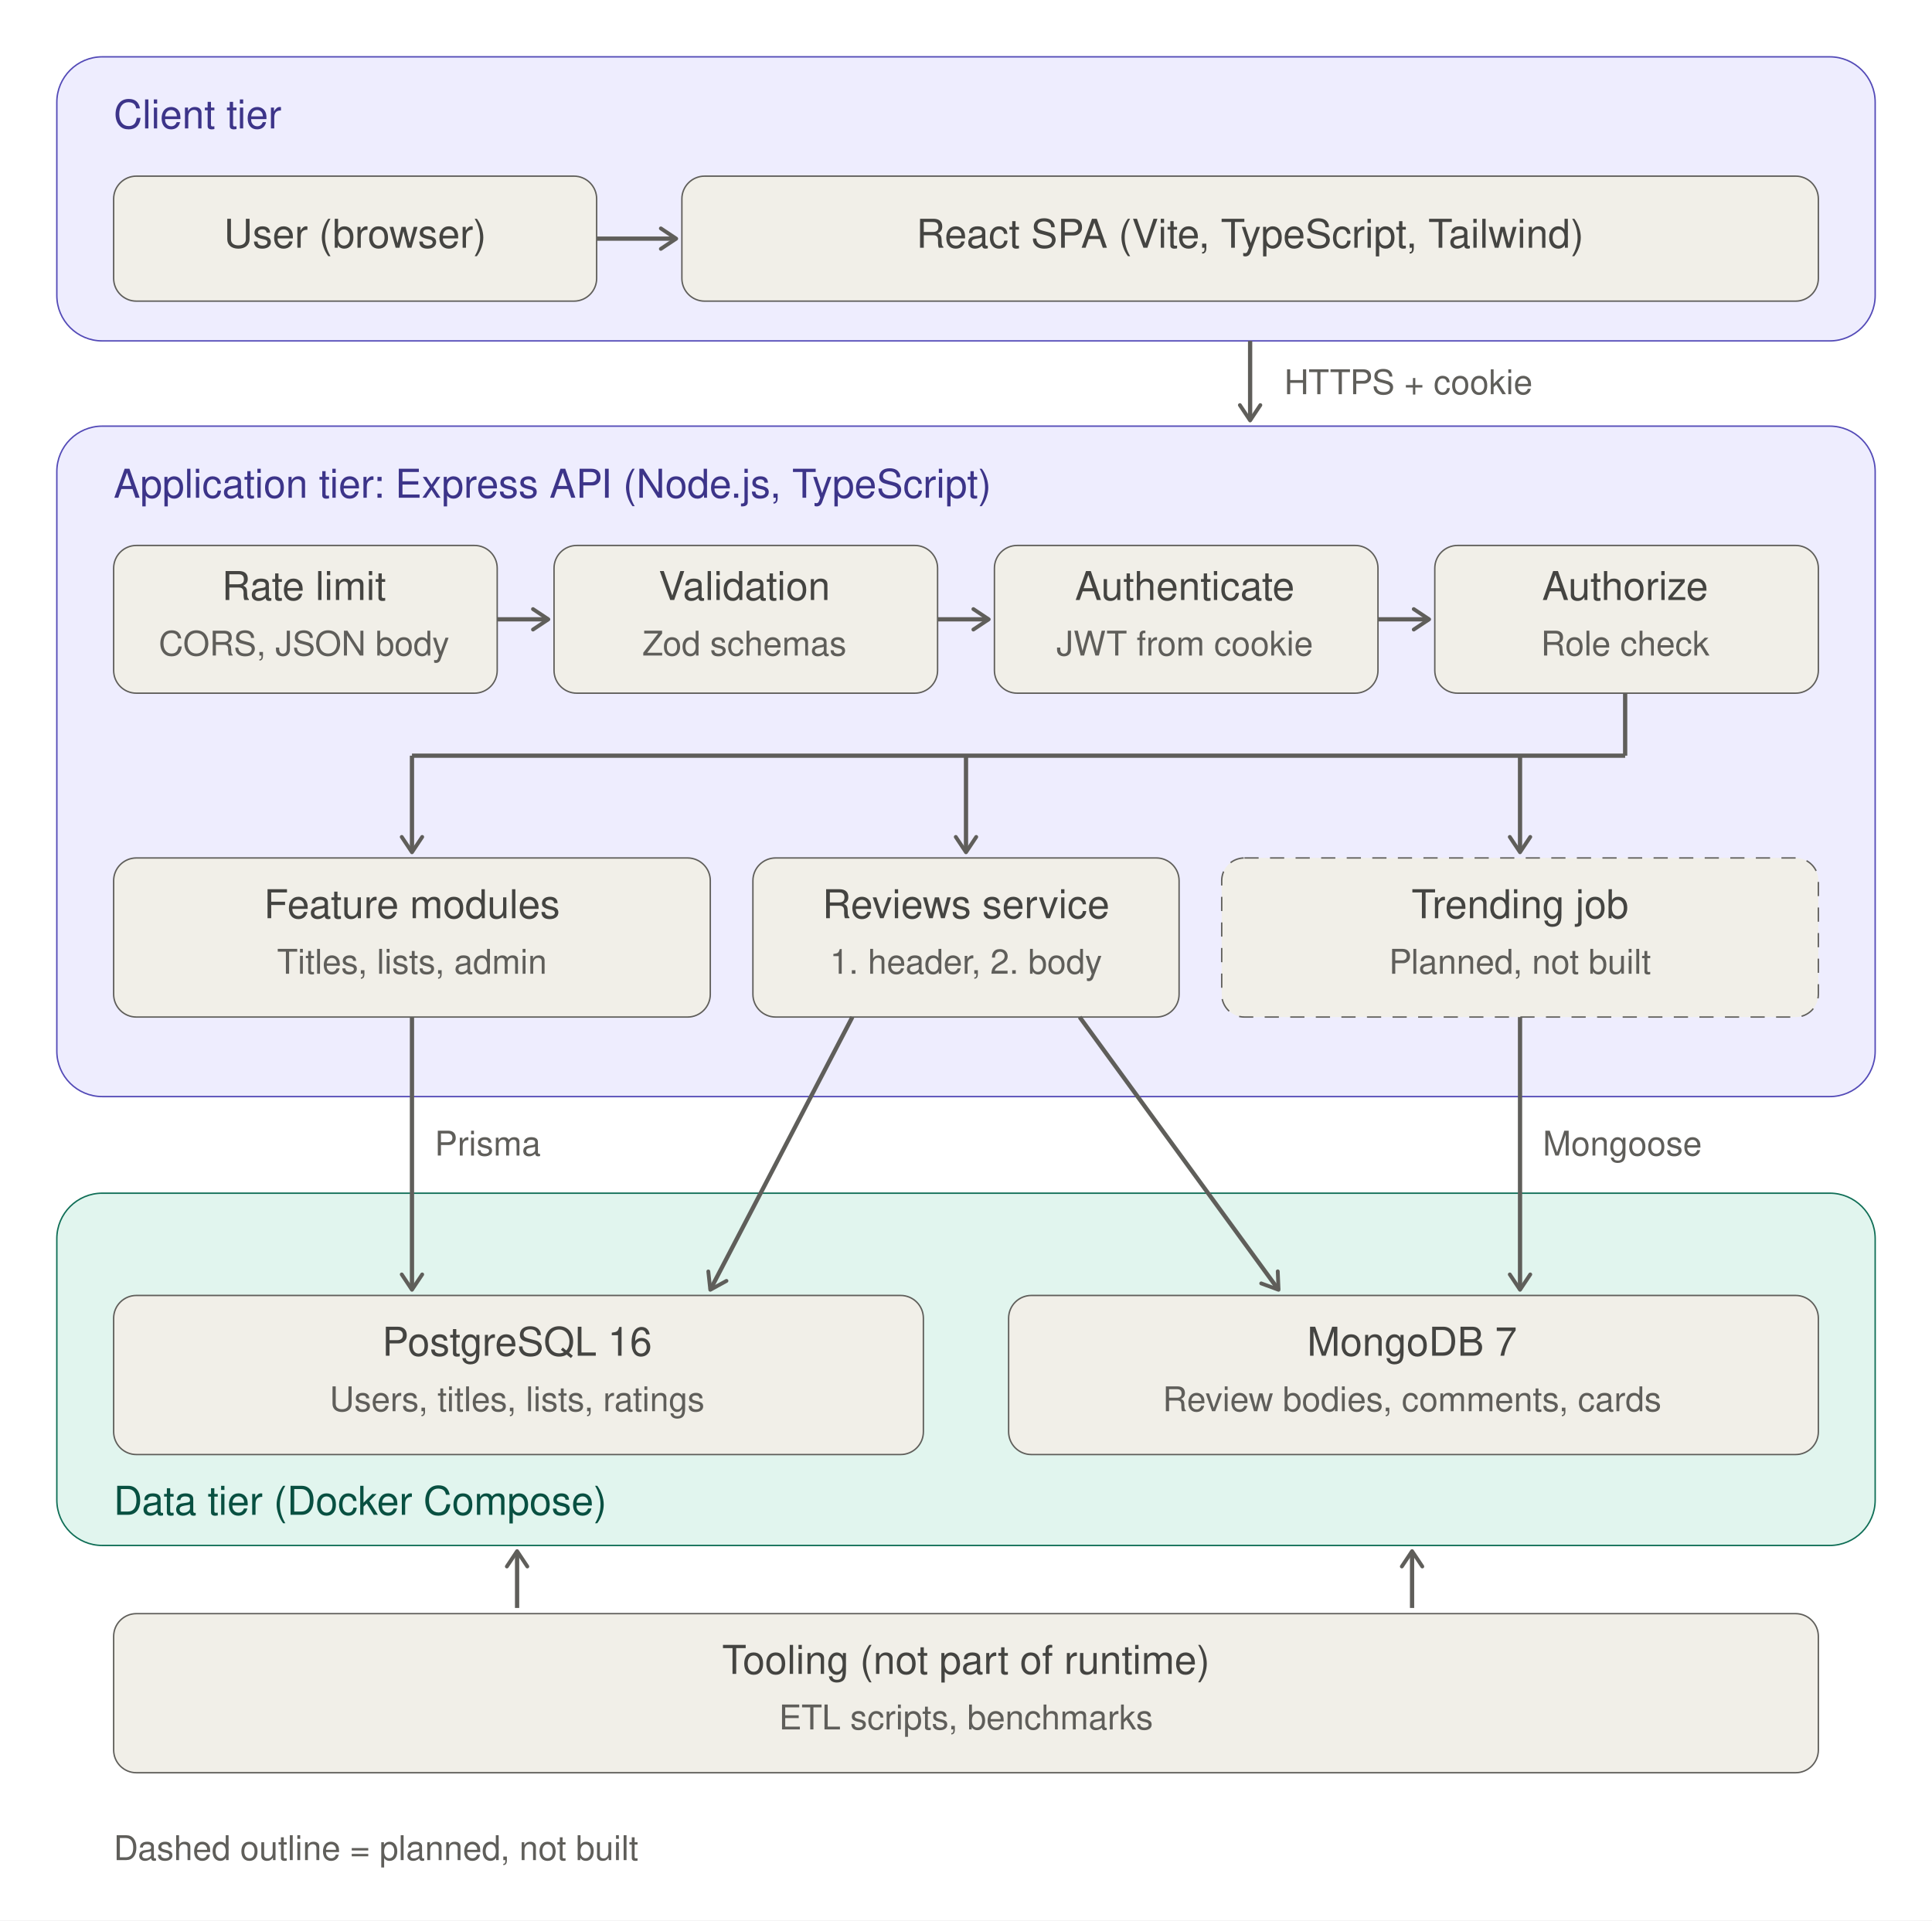
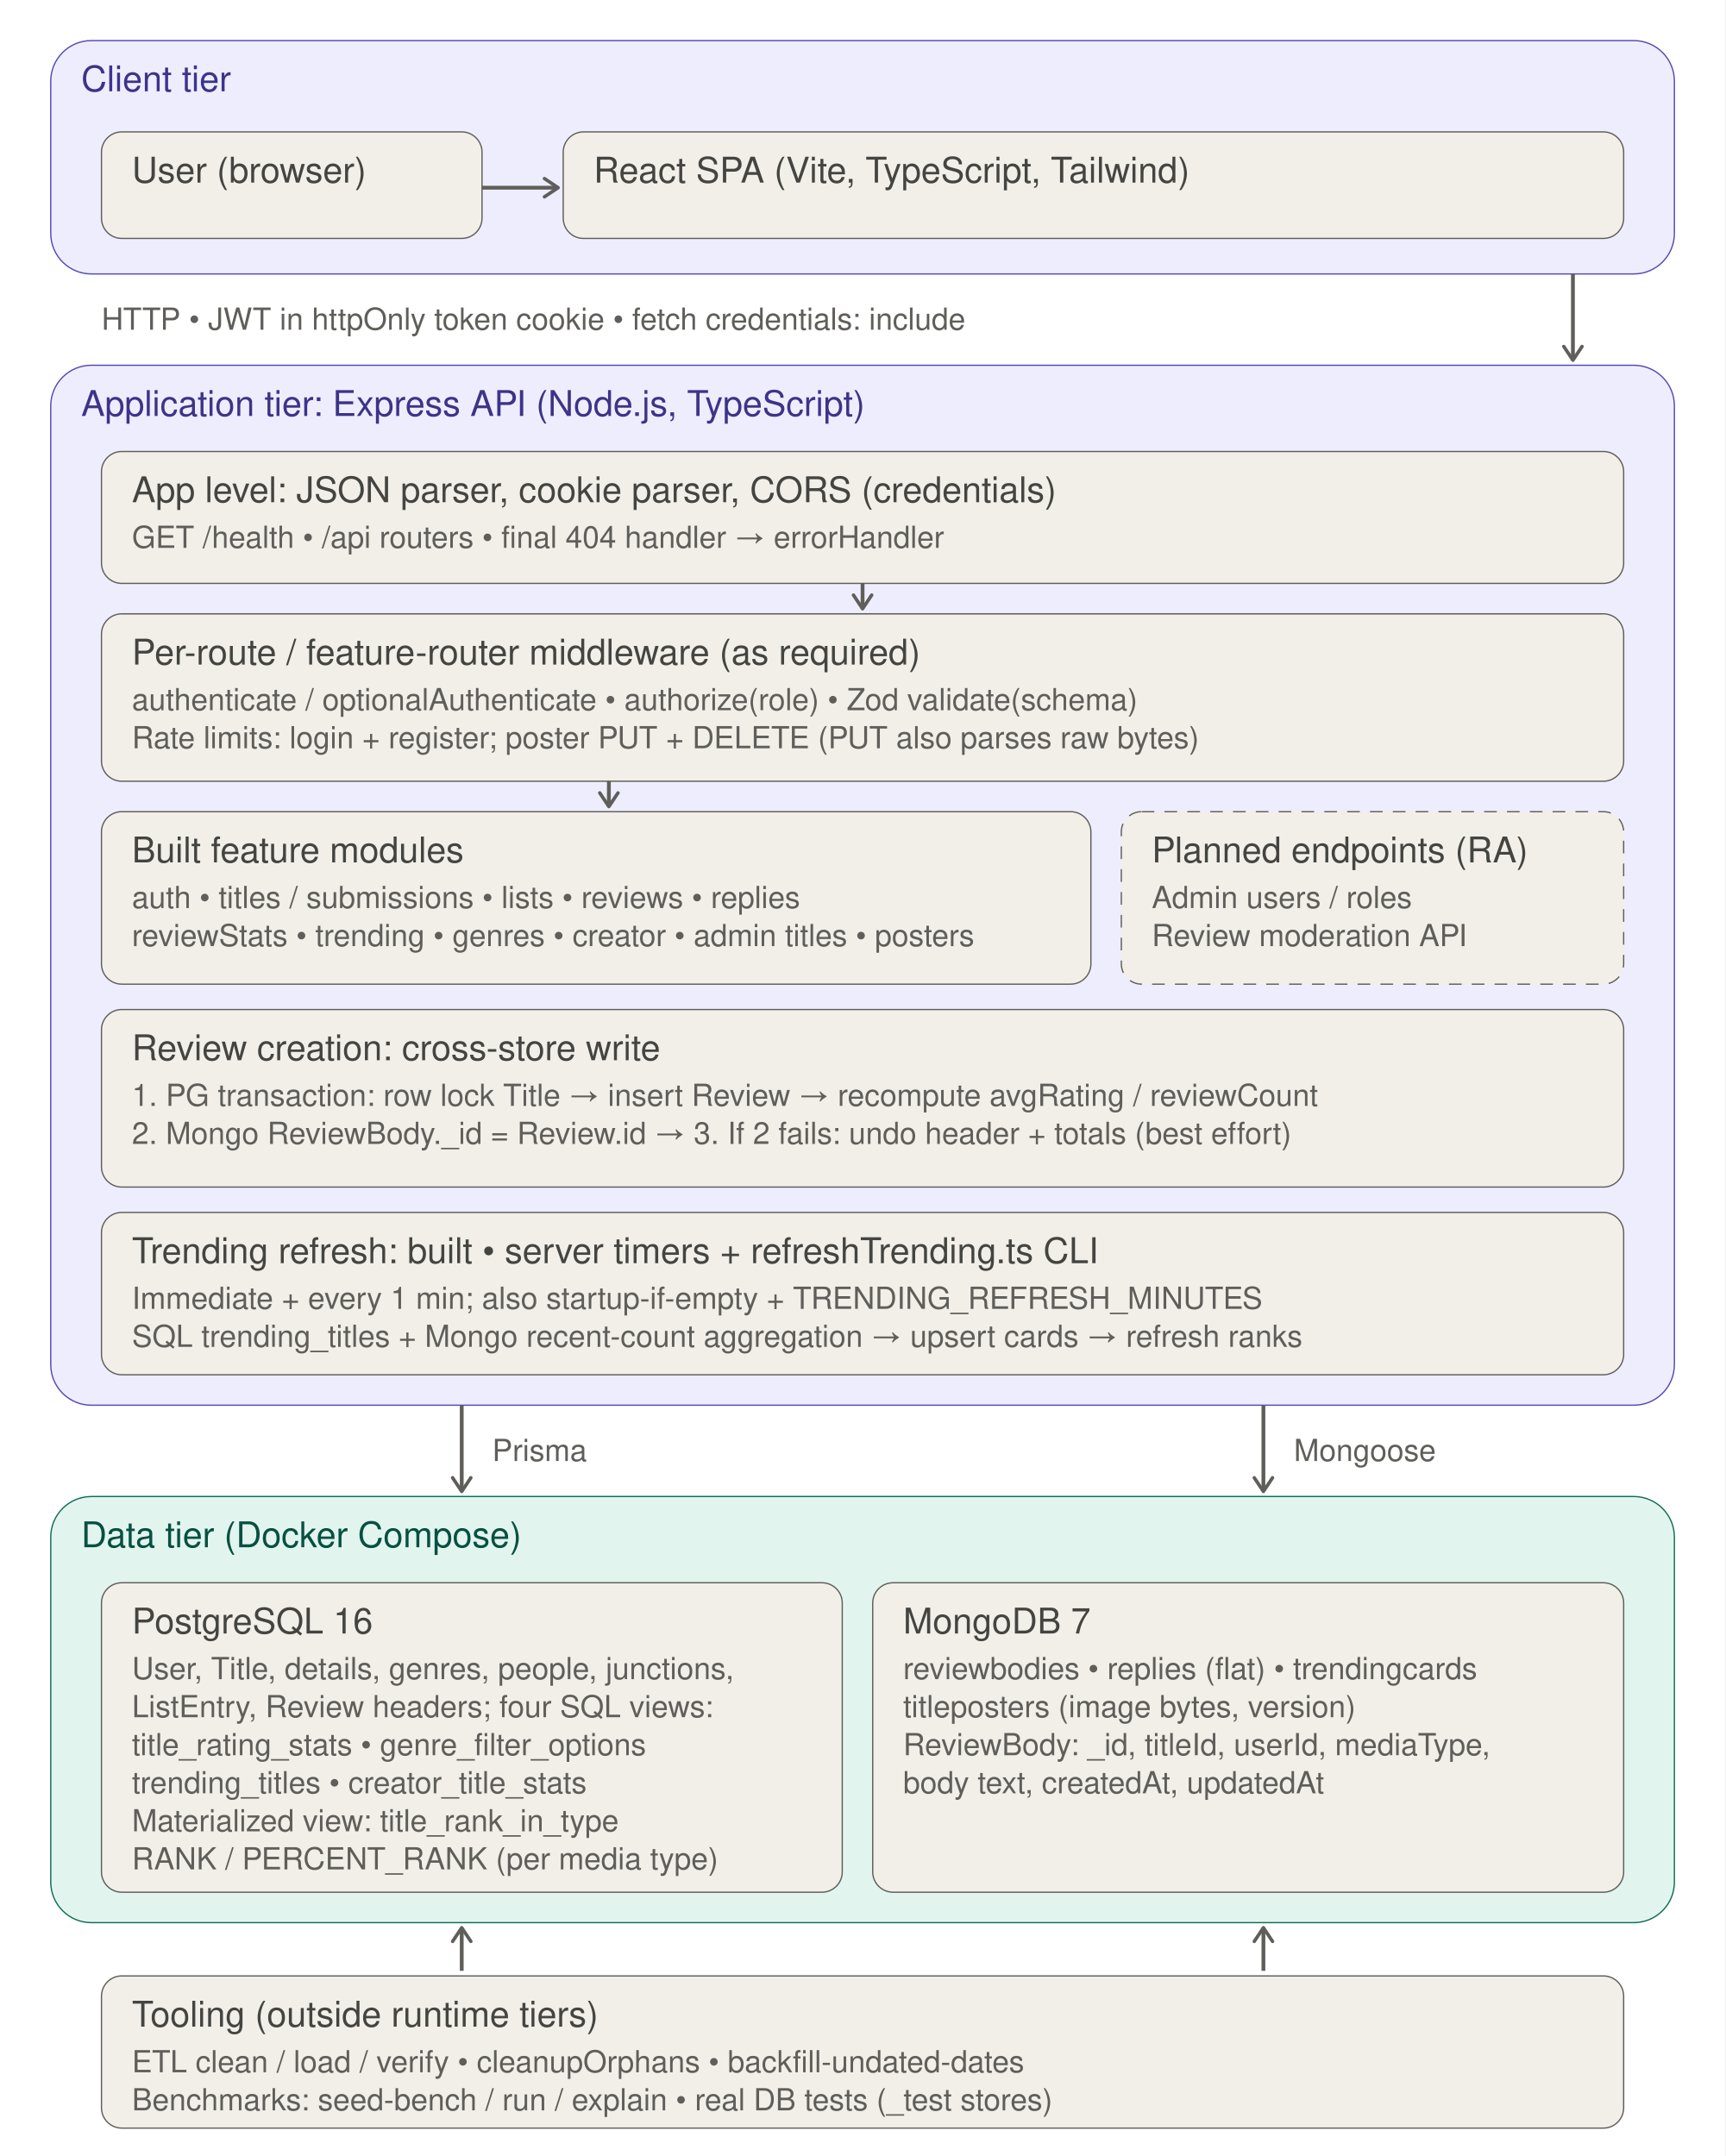
- <svg xmlns="http://www.w3.org/2000/svg" width="680" height="676" viewBox="0 0 680 676" role="img">
+ <svg xmlns="http://www.w3.org/2000/svg" width="680" height="850" viewBox="0 0 680 850" role="img" aria-labelledby="title desc">
  <style>
  text { font-family: Helvetica, Arial, sans-serif; }
  .th { font-size: 14px; font-weight: 500; }
  .ts { font-size: 12px; font-weight: 400; fill: #5F5E5A; }
  .arr { stroke: #5F5E5A; stroke-width: 1.5; fill: none; }
  .c-purple &gt; rect { fill: #EEEDFE; stroke: #534AB7; }
  .c-purple &gt; .th { fill: #3C3489; }
  .c-teal &gt; rect { fill: #E1F5EE; stroke: #0F6E56; }
  .c-teal &gt; .th { fill: #085041; }
  .c-gray &gt; rect { fill: #F1EFE8; stroke: #5F5E5A; }
  .c-gray &gt; .th { fill: #444441; }
  .c-gray &gt; .ts { fill: #5F5E5A; }
</style>
  <defs>
    <marker id="arrow" viewBox="0 0 10 10" refX="8" refY="5" markerWidth="6" markerHeight="6" orient="auto-start-reverse">
      <path d="M2 1L8 5L2 9" fill="none" stroke="#5F5E5A" stroke-width="1.5" stroke-linecap="round" stroke-linejoin="round" />
    </marker>
  </defs>
-   <rect x="0" y="0" width="680" height="676" fill="#FFFFFF" />
+   <rect width="680" height="850" fill="#FFFFFF" />
  <g class="c-purple">
-     <rect x="20" y="20" width="640" height="100" rx="16" stroke-width="0.5" />
-     <text class="th" x="40" y="42" text-anchor="start" dominant-baseline="central">Client tier</text>
+     <rect x="20" y="16" width="640" height="92" rx="16" stroke-width="0.5" />
+     <text class="th" x="32" y="36">Client tier</text>
  </g>
  <g class="c-gray">
-     <rect x="40" y="62" width="170" height="44" rx="8" stroke-width="0.5" />
-     <text class="th" x="125" y="84" text-anchor="middle" dominant-baseline="central">User (browser)</text>
+     <rect x="40" y="52" width="150" height="42" rx="8" stroke-width="0.5" />
+     <text class="th" x="52" y="72">User (browser)</text>
  </g>
  <g class="c-gray">
-     <rect x="240" y="62" width="400" height="44" rx="8" stroke-width="0.5" />
-     <text class="th" x="440" y="84" text-anchor="middle" dominant-baseline="central">React SPA (Vite, TypeScript, Tailwind)</text>
+     <rect x="222" y="52" width="418" height="42" rx="8" stroke-width="0.5" />
+     <text class="th" x="234" y="72">React SPA (Vite, TypeScript, Tailwind)</text>
  </g>
-   <line x1="210" y1="84" x2="238" y2="84" class="arr" marker-end="url(#arrow)" />
-   <line x1="440" y1="120" x2="440" y2="148" class="arr" marker-end="url(#arrow)" />
-   <text class="ts" x="452" y="136" text-anchor="start" dominant-baseline="central">HTTPS + cookie</text>
+   <line x1="190" y1="74" x2="220" y2="74" class="arr" marker-end="url(#arrow)" />
+   <line x1="620" y1="108" x2="620" y2="142" class="arr" marker-end="url(#arrow)" />
+   <text class="ts" x="40" y="130">HTTP • JWT in httpOnly token cookie • fetch credentials: include</text>
  <g class="c-purple">
-     <rect x="20" y="150" width="640" height="236" rx="16" stroke-width="0.5" />
-     <text class="th" x="40" y="172" text-anchor="start" dominant-baseline="central">Application tier: Express API (Node.js, TypeScript)</text>
+     <rect x="20" y="144" width="640" height="410" rx="16" stroke-width="0.5" />
+     <text class="th" x="32" y="164">Application tier: Express API (Node.js, TypeScript)</text>
  </g>
  <g class="c-gray">
-     <rect x="40" y="192" width="135" height="52" rx="8" stroke-width="0.5" />
-     <text class="th" x="107" y="208" text-anchor="middle" dominant-baseline="central">Rate limit</text>
-     <text class="ts" x="107" y="228" text-anchor="middle" dominant-baseline="central">CORS, JSON body</text>
+     <rect x="40" y="178" width="600" height="52" rx="8" stroke-width="0.5" />
+     <text class="th" x="52" y="198">App level: JSON parser, cookie parser, CORS (credentials)</text>
+     <text class="ts" x="52" y="216">GET /health • /api routers • final 404 handler → errorHandler</text>
+   </g>
+   <line x1="340" y1="230" x2="340" y2="240" class="arr" marker-end="url(#arrow)" />
+   <g class="c-gray">
+     <rect x="40" y="242" width="600" height="66" rx="8" stroke-width="0.5" />
+     <text class="th" x="52" y="262">Per-route / feature-router middleware (as required)</text>
+     <text class="ts" x="52" y="280">authenticate / optionalAuthenticate • authorize(role) • Zod validate(schema)</text>
+     <text class="ts" x="52" y="295">Rate limits: login + register; poster PUT + DELETE (PUT also parses raw bytes)</text>
+   </g>
+   <line x1="240" y1="308" x2="240" y2="318" class="arr" marker-end="url(#arrow)" />
+   <g class="c-gray">
+     <rect x="40" y="320" width="390" height="68" rx="8" stroke-width="0.5" />
+     <text class="th" x="52" y="340">Built feature modules</text>
+     <text class="ts" x="52" y="358">auth • titles / submissions • lists • reviews • replies</text>
+     <text class="ts" x="52" y="373">reviewStats • trending • genres • creator • admin titles • posters</text>
  </g>
  <g class="c-gray">
-     <rect x="195" y="192" width="135" height="52" rx="8" stroke-width="0.5" />
-     <text class="th" x="262" y="208" text-anchor="middle" dominant-baseline="central">Validation</text>
-     <text class="ts" x="262" y="228" text-anchor="middle" dominant-baseline="central">Zod schemas</text>
+     <rect x="442" y="320" width="198" height="68" rx="8" stroke-width="0.5" stroke-dasharray="5 4" />
+     <text class="th" x="454" y="340">Planned endpoints (RA)</text>
+     <text class="ts" x="454" y="358">Admin users / roles</text>
+     <text class="ts" x="454" y="373">Review moderation API</text>
  </g>
  <g class="c-gray">
-     <rect x="350" y="192" width="135" height="52" rx="8" stroke-width="0.5" />
-     <text class="th" x="417" y="208" text-anchor="middle" dominant-baseline="central">Authenticate</text>
-     <text class="ts" x="417" y="228" text-anchor="middle" dominant-baseline="central">JWT from cookie</text>
+     <rect x="40" y="398" width="600" height="70" rx="8" stroke-width="0.5" />
+     <text class="th" x="52" y="418">Review creation: cross-store write</text>
+     <text class="ts" x="52" y="436">1. PG transaction: row lock Title → insert Review → recompute avgRating / reviewCount</text>
+     <text class="ts" x="52" y="451">2. Mongo ReviewBody._id = Review.id → 3. If 2 fails: undo header + totals (best effort)</text>
  </g>
  <g class="c-gray">
-     <rect x="505" y="192" width="135" height="52" rx="8" stroke-width="0.5" />
-     <text class="th" x="572" y="208" text-anchor="middle" dominant-baseline="central">Authorize</text>
-     <text class="ts" x="572" y="228" text-anchor="middle" dominant-baseline="central">Role check</text>
+     <rect x="40" y="478" width="600" height="64" rx="8" stroke-width="0.5" />
+     <text class="th" x="52" y="498">Trending refresh: built • server timers + refreshTrending.ts CLI</text>
+     <text class="ts" x="52" y="516">Immediate + every 1 min; also startup-if-empty + TRENDING_REFRESH_MINUTES</text>
+     <text class="ts" x="52" y="531">SQL trending_titles + Mongo recent-count aggregation → upsert cards → refresh ranks</text>
  </g>
-   <line x1="175" y1="218" x2="193" y2="218" class="arr" marker-end="url(#arrow)" />
-   <line x1="330" y1="218" x2="348" y2="218" class="arr" marker-end="url(#arrow)" />
-   <line x1="485" y1="218" x2="503" y2="218" class="arr" marker-end="url(#arrow)" />
-   <line x1="572" y1="244" x2="572" y2="266" class="arr" />
-   <line x1="572" y1="266" x2="145" y2="266" class="arr" />
-   <line x1="145" y1="266" x2="145" y2="300" class="arr" marker-end="url(#arrow)" />
-   <line x1="340" y1="266" x2="340" y2="300" class="arr" marker-end="url(#arrow)" />
-   <line x1="535" y1="266" x2="535" y2="300" class="arr" marker-end="url(#arrow)" />
-   <g class="c-gray">
-     <rect x="40" y="302" width="210" height="56" rx="8" stroke-width="0.5" />
-     <text class="th" x="145" y="320" text-anchor="middle" dominant-baseline="central">Feature modules</text>
-     <text class="ts" x="145" y="340" text-anchor="middle" dominant-baseline="central">Titles, lists, admin</text>
+   <line x1="182" y1="554" x2="182" y2="588" class="arr" marker-end="url(#arrow)" />
+   <text class="ts" x="194" y="576">Prisma</text>
+   <line x1="498" y1="554" x2="498" y2="588" class="arr" marker-end="url(#arrow)" />
+   <text class="ts" x="510" y="576">Mongoose</text>
+   <g class="c-teal">
+     <rect x="20" y="590" width="640" height="168" rx="16" stroke-width="0.5" />
+     <text class="th" x="32" y="610">Data tier (Docker Compose)</text>
  </g>
  <g class="c-gray">
-     <rect x="265" y="302" width="150" height="56" rx="8" stroke-width="0.5" />
-     <text class="th" x="340" y="320" text-anchor="middle" dominant-baseline="central">Reviews service</text>
-     <text class="ts" x="340" y="340" text-anchor="middle" dominant-baseline="central">1. header, 2. body</text>
+     <rect x="40" y="624" width="292" height="122" rx="8" stroke-width="0.5" />
+     <text class="th" x="52" y="644">PostgreSQL 16</text>
+     <text class="ts" x="52" y="662">User, Title, details, genres, people, junctions,</text>
+     <text class="ts" x="52" y="677">ListEntry, Review headers; four SQL views:</text>
+     <text class="ts" x="52" y="692">title_rating_stats • genre_filter_options</text>
+     <text class="ts" x="52" y="707">trending_titles • creator_title_stats</text>
  </g>
  <g class="c-gray">
-     <rect x="430" y="302" width="210" height="56" rx="8" stroke-width="0.5" stroke-dasharray="5 4" />
-     <text class="th" x="535" y="320" text-anchor="middle" dominant-baseline="central">Trending job</text>
-     <text class="ts" x="535" y="340" text-anchor="middle" dominant-baseline="central">Planned, not built</text>
+     <rect x="344" y="624" width="296" height="122" rx="8" stroke-width="0.5" />
+     <text class="th" x="356" y="644">MongoDB 7</text>
+     <text class="ts" x="356" y="662">reviewbodies • replies (flat) • trendingcards</text>
+     <text class="ts" x="356" y="677">titleposters (image bytes, version)</text>
+     <text class="ts" x="356" y="692">ReviewBody: _id, titleId, userId, mediaType,</text>
+     <text class="ts" x="356" y="707">body text, createdAt, updatedAt</text>
  </g>
-   <g class="c-teal">
-     <rect x="20" y="420" width="640" height="124" rx="16" stroke-width="0.5" />
-     <text class="th" x="40" y="530" text-anchor="start" dominant-baseline="central">Data tier (Docker Compose)</text>
+   <text class="ts" x="52" y="722">Materialized view: title_rank_in_type</text>
+   <text class="ts" x="52" y="737">RANK / PERCENT_RANK (per media type)</text>
+   <line x1="182" y1="777" x2="182" y2="760" class="arr" marker-end="url(#arrow)" />
+   <line x1="498" y1="777" x2="498" y2="760" class="arr" marker-end="url(#arrow)" />
+   <g class="c-gray">
+     <rect x="40" y="779" width="600" height="60" rx="8" stroke-width="0.5" />
+     <text class="th" x="52" y="799">Tooling (outside runtime tiers)</text>
+     <text class="ts" x="52" y="817">ETL clean / load / verify • cleanupOrphans • backfill-undated-dates</text>
+     <text class="ts" x="52" y="832">Benchmarks: seed-bench / run / explain • real DB tests (_test stores)</text>
  </g>
-   <g class="c-gray">
-     <rect x="40" y="456" width="285" height="56" rx="8" stroke-width="0.5" />
-     <text class="th" x="182" y="474" text-anchor="middle" dominant-baseline="central">PostgreSQL 16</text>
-     <text class="ts" x="182" y="494" text-anchor="middle" dominant-baseline="central">Users, titles, lists, ratings</text>
-   </g>
-   <g class="c-gray">
-     <rect x="355" y="456" width="285" height="56" rx="8" stroke-width="0.5" />
-     <text class="th" x="497" y="474" text-anchor="middle" dominant-baseline="central">MongoDB 7</text>
-     <text class="ts" x="497" y="494" text-anchor="middle" dominant-baseline="central">Review bodies, comments, cards</text>
-   </g>
-   <line x1="145" y1="358" x2="145" y2="454" class="arr" marker-end="url(#arrow)" />
-   <line x1="300" y1="358" x2="250" y2="454" class="arr" marker-end="url(#arrow)" />
-   <line x1="380" y1="358" x2="450" y2="454" class="arr" marker-end="url(#arrow)" />
-   <line x1="535" y1="358" x2="535" y2="454" class="arr" marker-end="url(#arrow)" />
-   <text class="ts" x="153" y="404" text-anchor="start" dominant-baseline="central">Prisma</text>
-   <text class="ts" x="543" y="404" text-anchor="start" dominant-baseline="central">Mongoose</text>
-   <line x1="182" y1="566" x2="182" y2="546" class="arr" marker-end="url(#arrow)" />
-   <line x1="497" y1="566" x2="497" y2="546" class="arr" marker-end="url(#arrow)" />
-   <g class="c-gray">
-     <rect x="40" y="568" width="600" height="56" rx="8" stroke-width="0.5" />
-     <text class="th" x="340" y="586" text-anchor="middle" dominant-baseline="central">Tooling (not part of runtime)</text>
-     <text class="ts" x="340" y="606" text-anchor="middle" dominant-baseline="central">ETL scripts, benchmarks</text>
-   </g>
-   <text class="ts" x="40" y="652" text-anchor="start" dominant-baseline="central">Dashed outline = planned, not built</text>
</svg>
